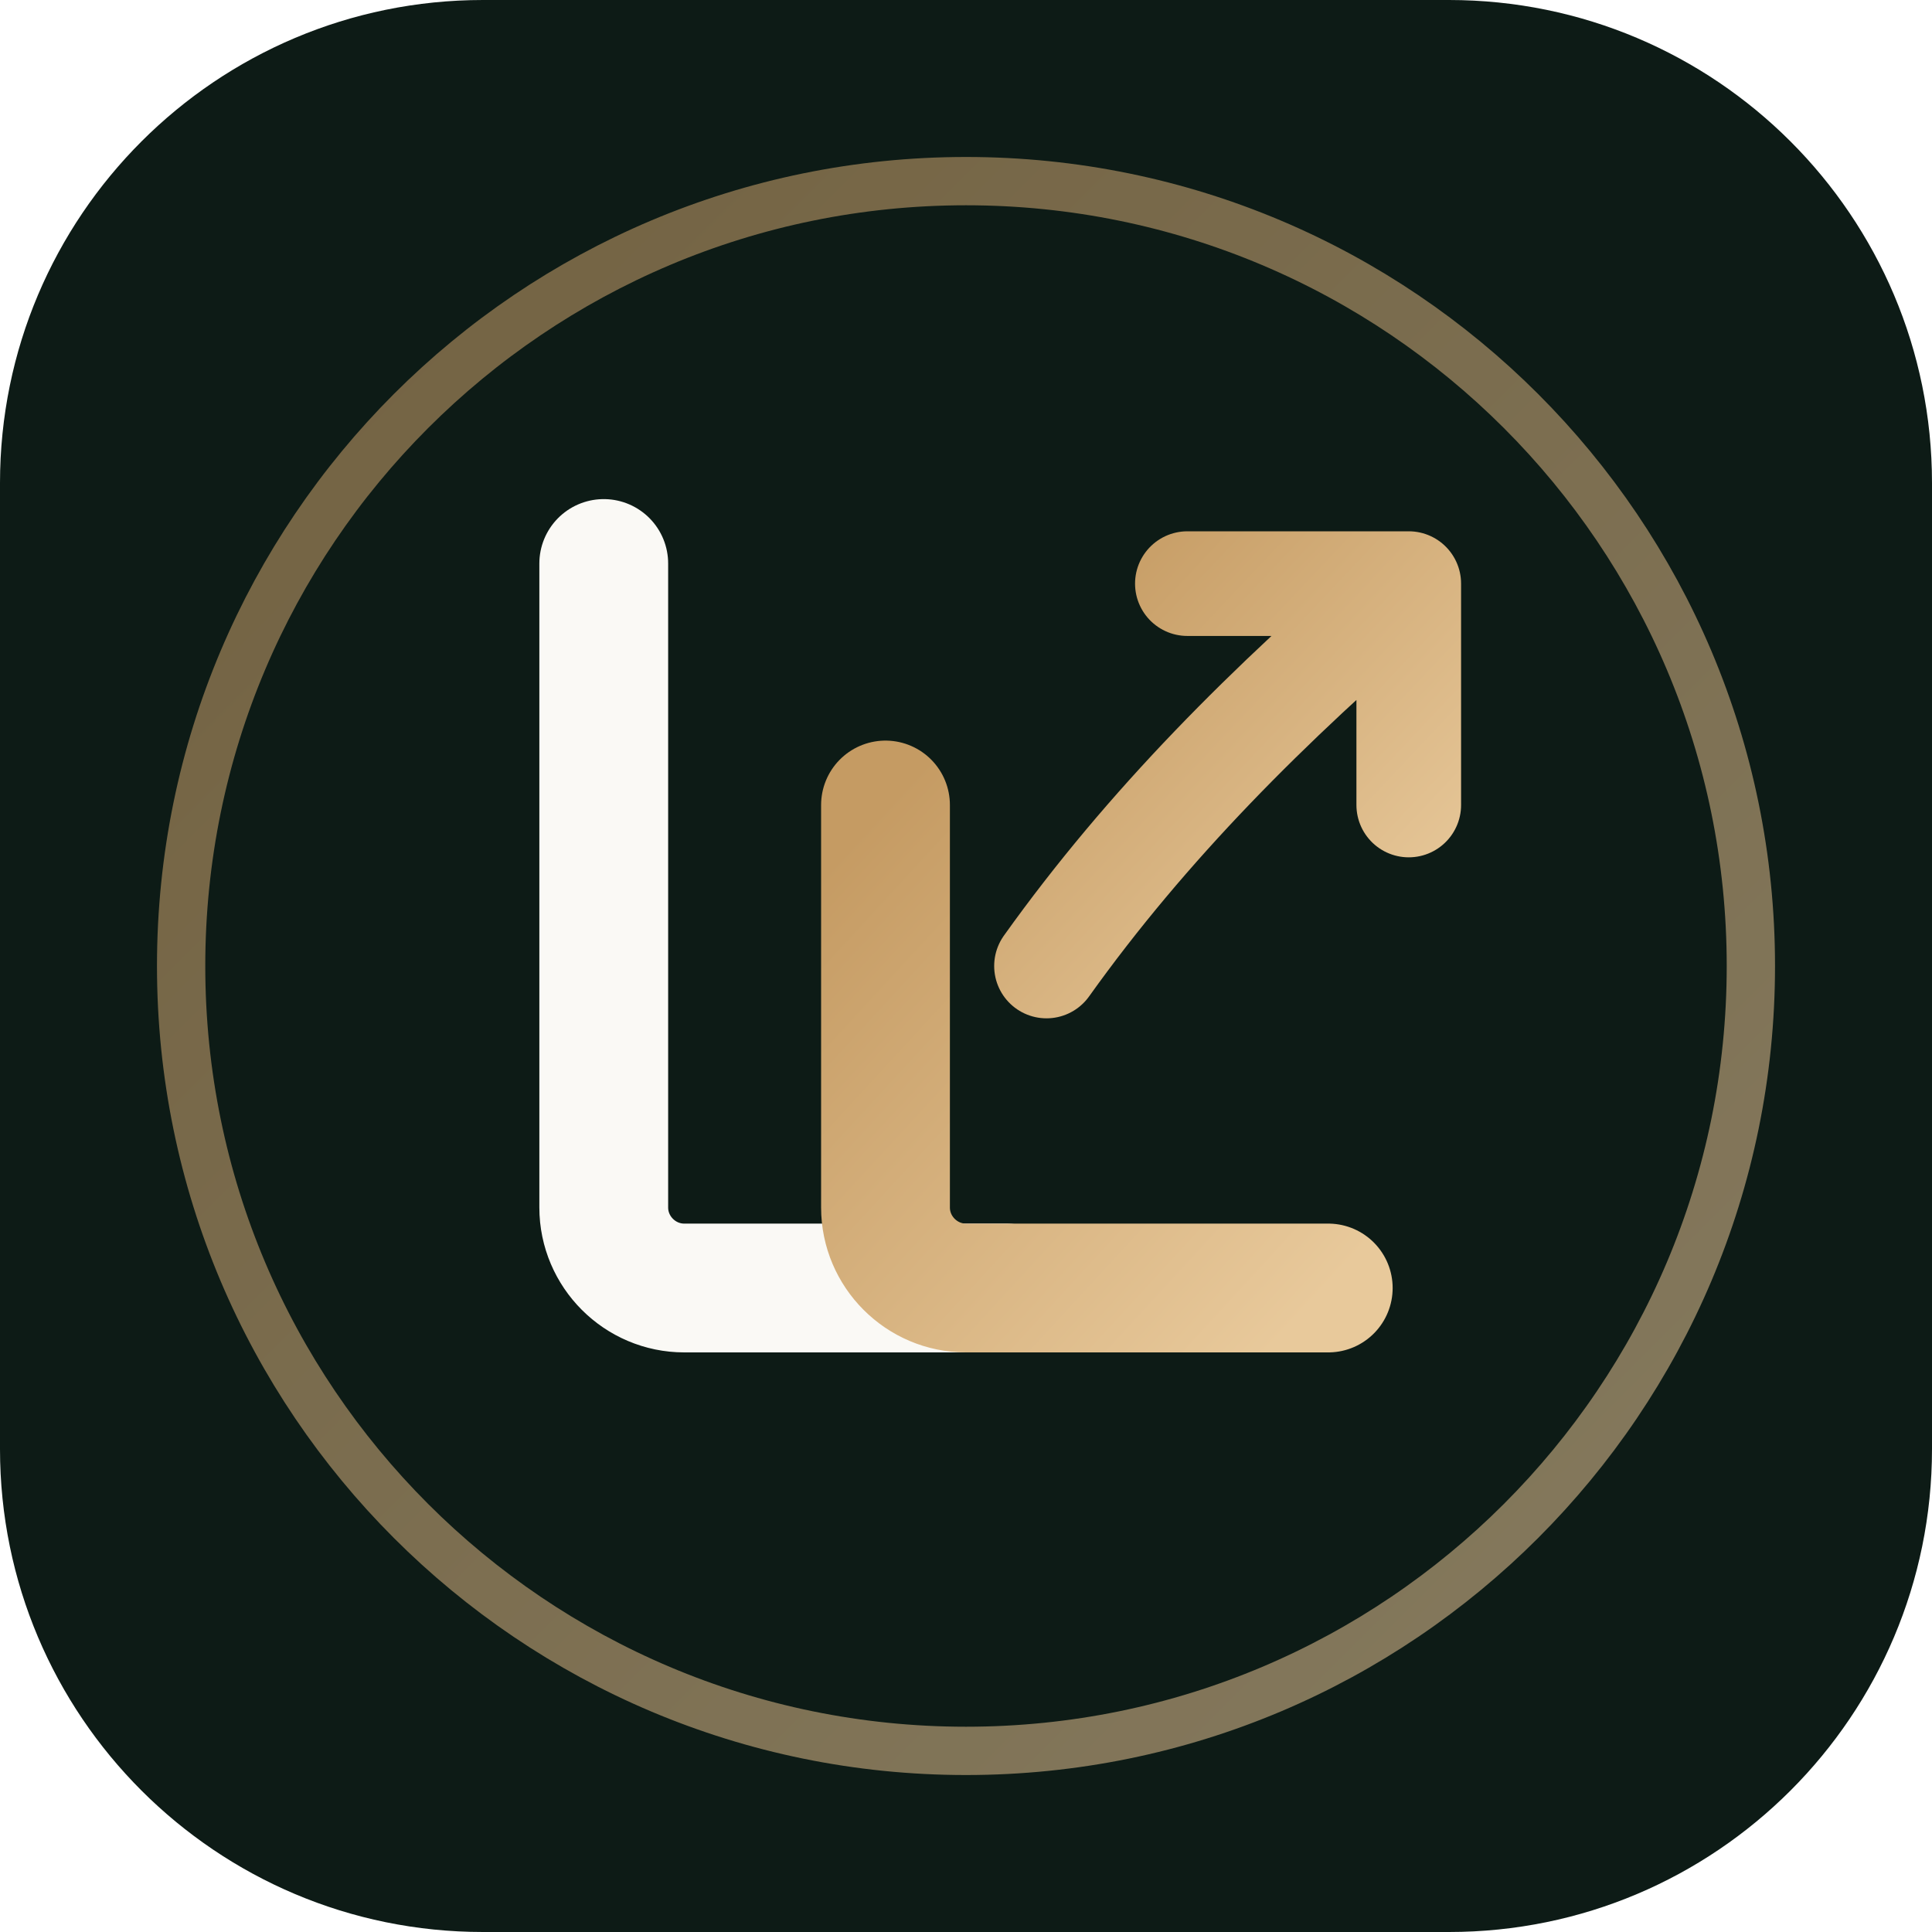
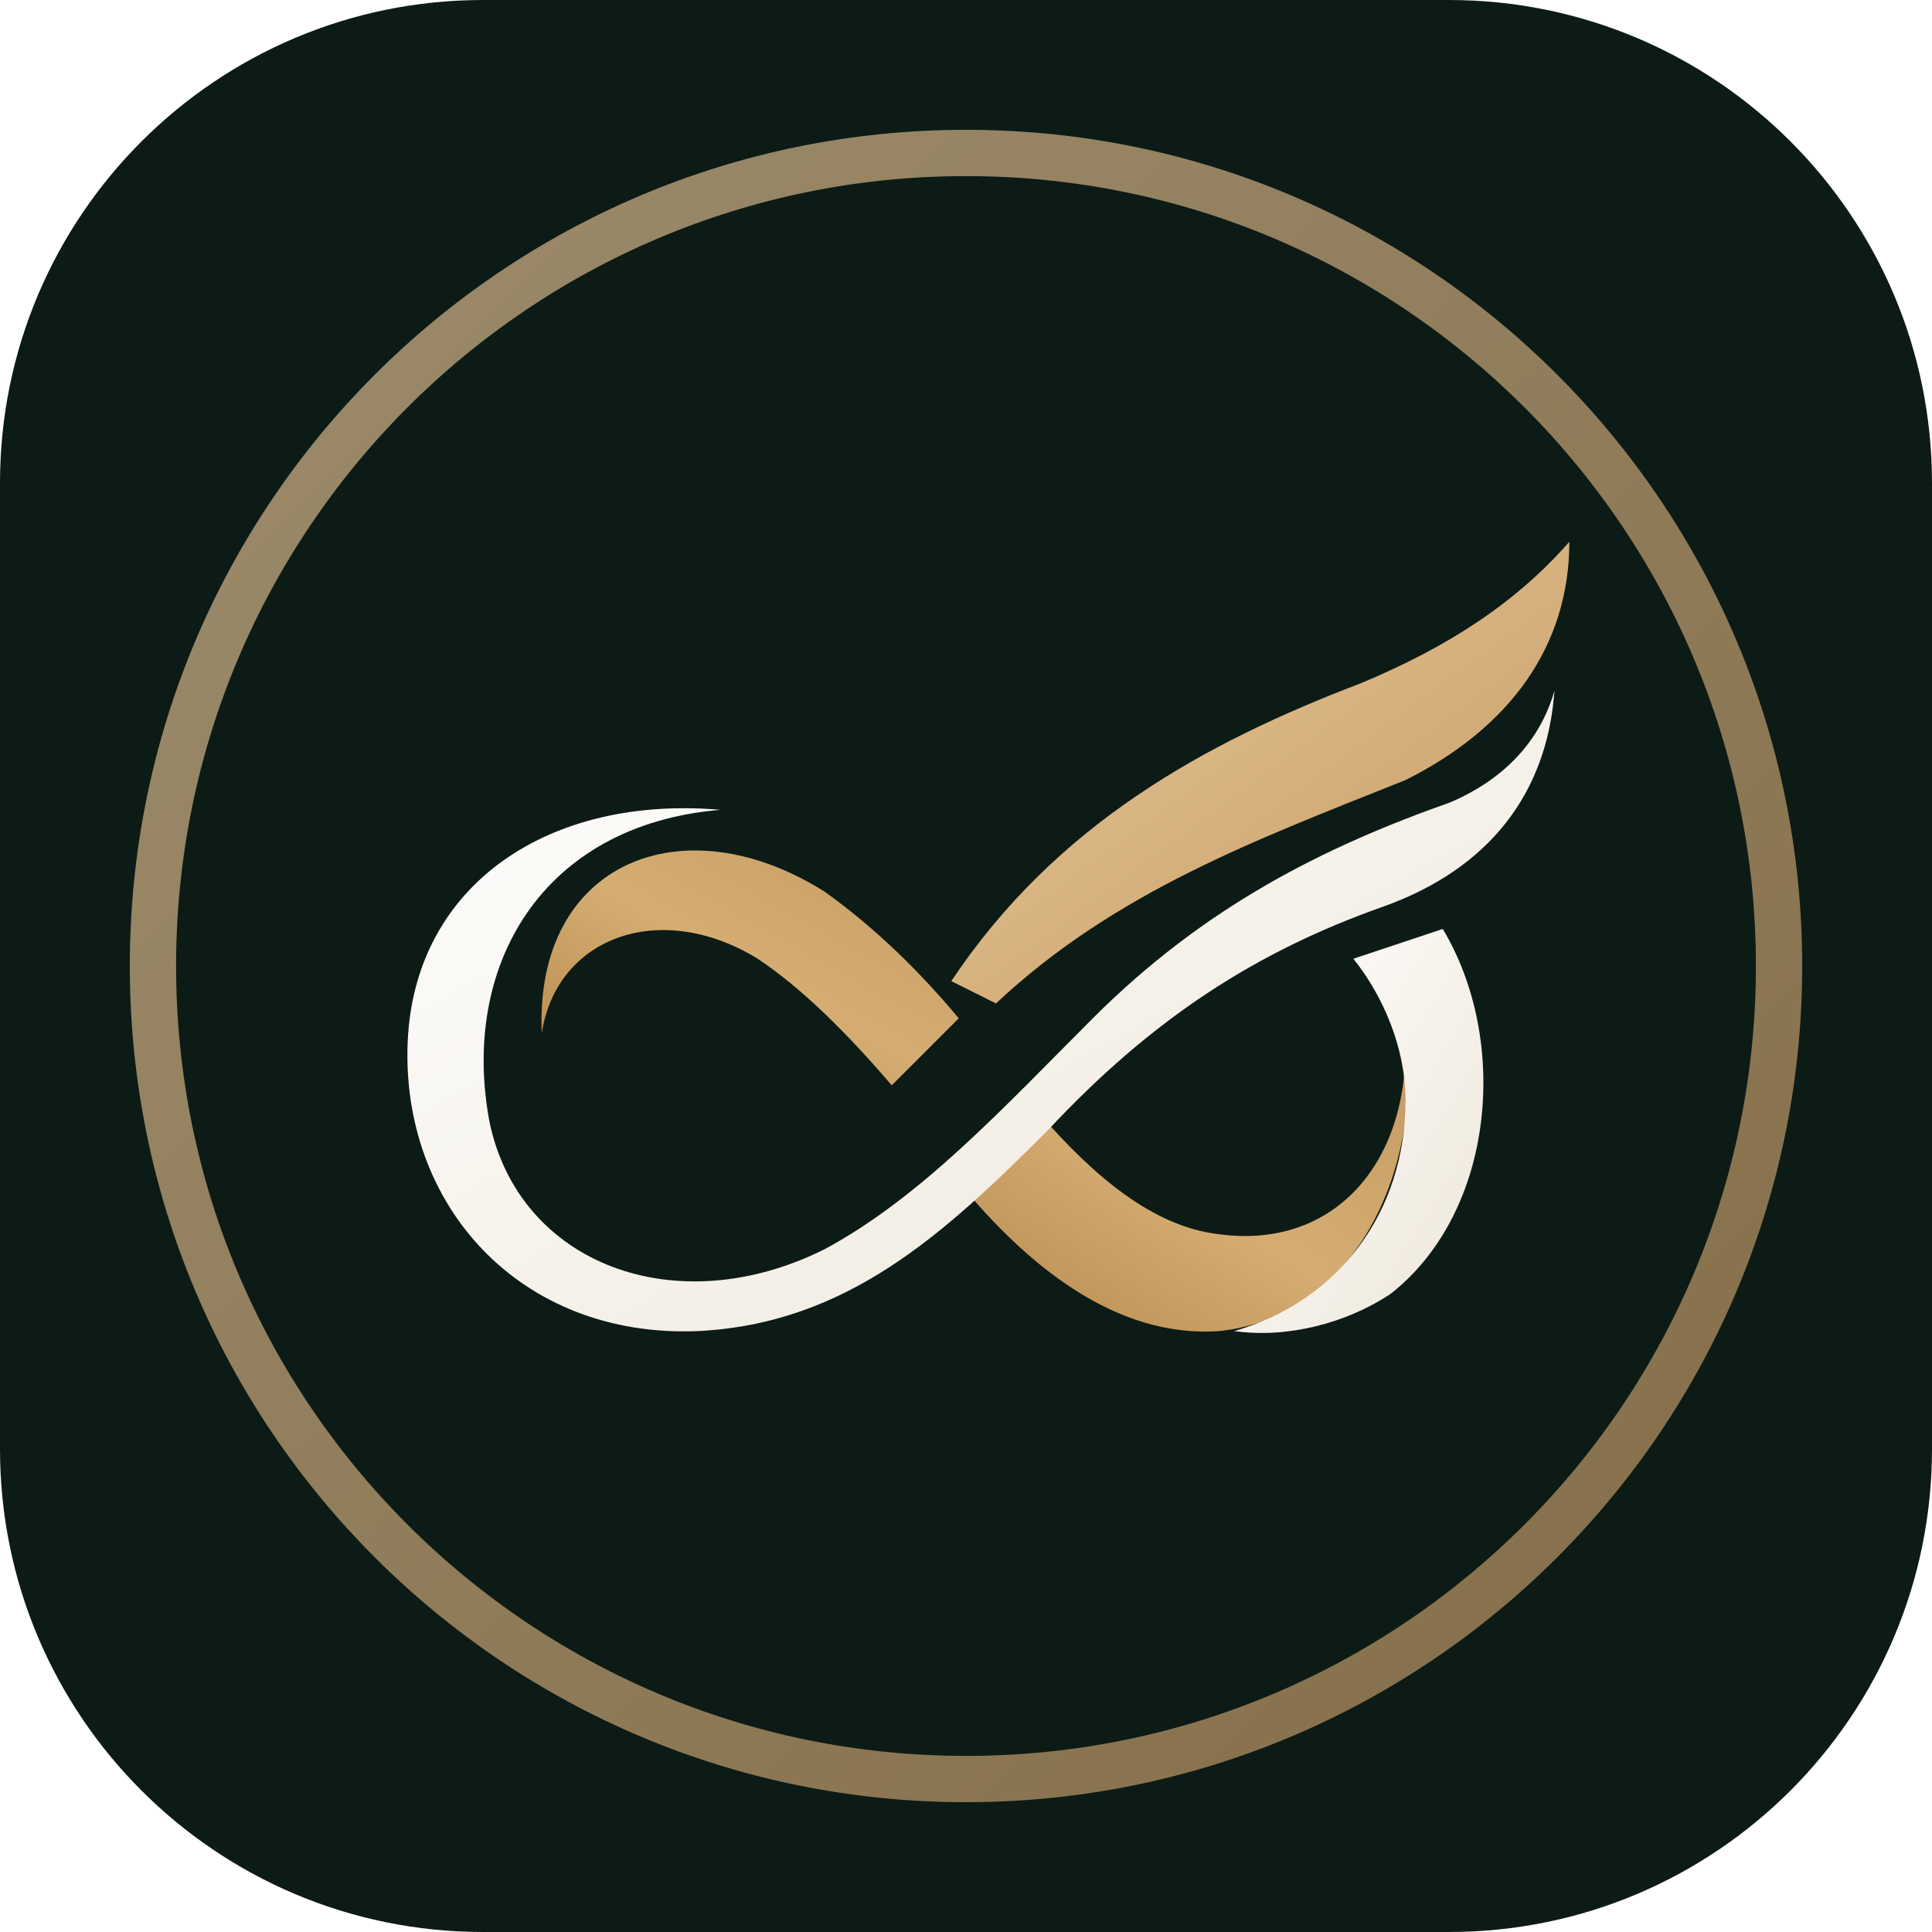
<svg xmlns="http://www.w3.org/2000/svg" viewBox="0 0 48 48" width="48" height="48" fill="none">
  <defs>
-     <linearGradient id="llGrad" x1="0%" y1="0%" x2="100%" y2="100%">
-       <stop offset="0%" stop-color="#C59B63" />
-       <stop offset="100%" stop-color="#E8C99B" />
+     <linearGradient id="llGold" x1="0%" y1="100%" x2="100%" y2="0%">
+       <stop offset="0%" stop-color="#B6894C" />
+       <stop offset="50%" stop-color="#D5AD72" />
+       <stop offset="100%" stop-color="#C59B63" />
+     </linearGradient>
+     <linearGradient id="llGoldLight" x1="0%" y1="0%" x2="100%" y2="100%">
+       <stop offset="0%" stop-color="#E8C99B" />
+       <stop offset="100%" stop-color="#C59B63" />
+     </linearGradient>
+     <linearGradient id="llIvory" x1="0%" y1="0%" x2="100%" y2="100%">
+       <stop offset="0%" stop-color="#FFFFFF" />
+       <stop offset="100%" stop-color="#EDE6D8" />
    </linearGradient>
  </defs>
  <rect width="48" height="48" rx="12" fill="#0D1B16" />
-   <circle cx="24" cy="24" r="19.5" stroke="url(#llGrad)" stroke-width="1.2" opacity="0.55" />
-   <path d="M15 14V30C15 31.1 15.9 32 17 32H25" stroke="#FAF9F5" stroke-width="3.2" stroke-linecap="round" stroke-linejoin="round" />
-   <path d="M22 20V30C22 31.1 22.9 32 24 32H33" stroke="url(#llGrad)" stroke-width="3.2" stroke-linecap="round" stroke-linejoin="round" />
-   <path d="M26 24C28.5 20.5 31.5 17.5 35 14.5M35 14.5H29.5M35 14.5V20" stroke="url(#llGrad)" stroke-width="2.6" stroke-linecap="round" stroke-linejoin="round" />
+   <circle cx="24" cy="24" r="20.2" stroke="url(#llGoldLight)" stroke-width="1.15" opacity="0.65" />
+   <g transform="translate(9.02, 11.61) scale(0.185)">
+     <path d="M 24,76 C 23,53 43,45 62,57 C 69,62 75,68 80,74 L 71,83 C 65,76 59,70 53,66 C 40,58 26,63 24,76 Z" fill="url(#llGold)" />
+     <path d="M 91,87 C 98,95 106,102 115,103 C 130,105 140,94 140,78 C 142,93 134,114 115,116 C 101,117 89,107 80,96 Z" fill="url(#llGold)" />
+     <path d="M 79,69 C 93,48 113,37 134,29 C 146,24 155,18 162,10 C 162,24 154,35 140,42 C 120,50 101,57 85,72 Z" fill="url(#llGoldLight)" />
+     <path d="M 48,46 C 24,48 13,67 17,88 C 21,107 42,115 62,105 C 75,98 86,86 98,74 C 113,59 129,51 146,45 C 153,42 158,37 160,30 C 159,44 151,54 137,59 C 120,65 106,74 92,89 C 78,103 65,115 45,116 C 21,117 5,99 6,77 C 7,56 25,44 48,46 Z" fill="url(#llIvory)" />
+     <path d="M 133,66 L 145,62 C 154,77 152,100 138,111 C 132,115 124,117 117,116 C 131,112 140,100 140,85 C 140,78 137,71 133,66 Z" fill="url(#llIvory)" />
+   </g>
</svg>
